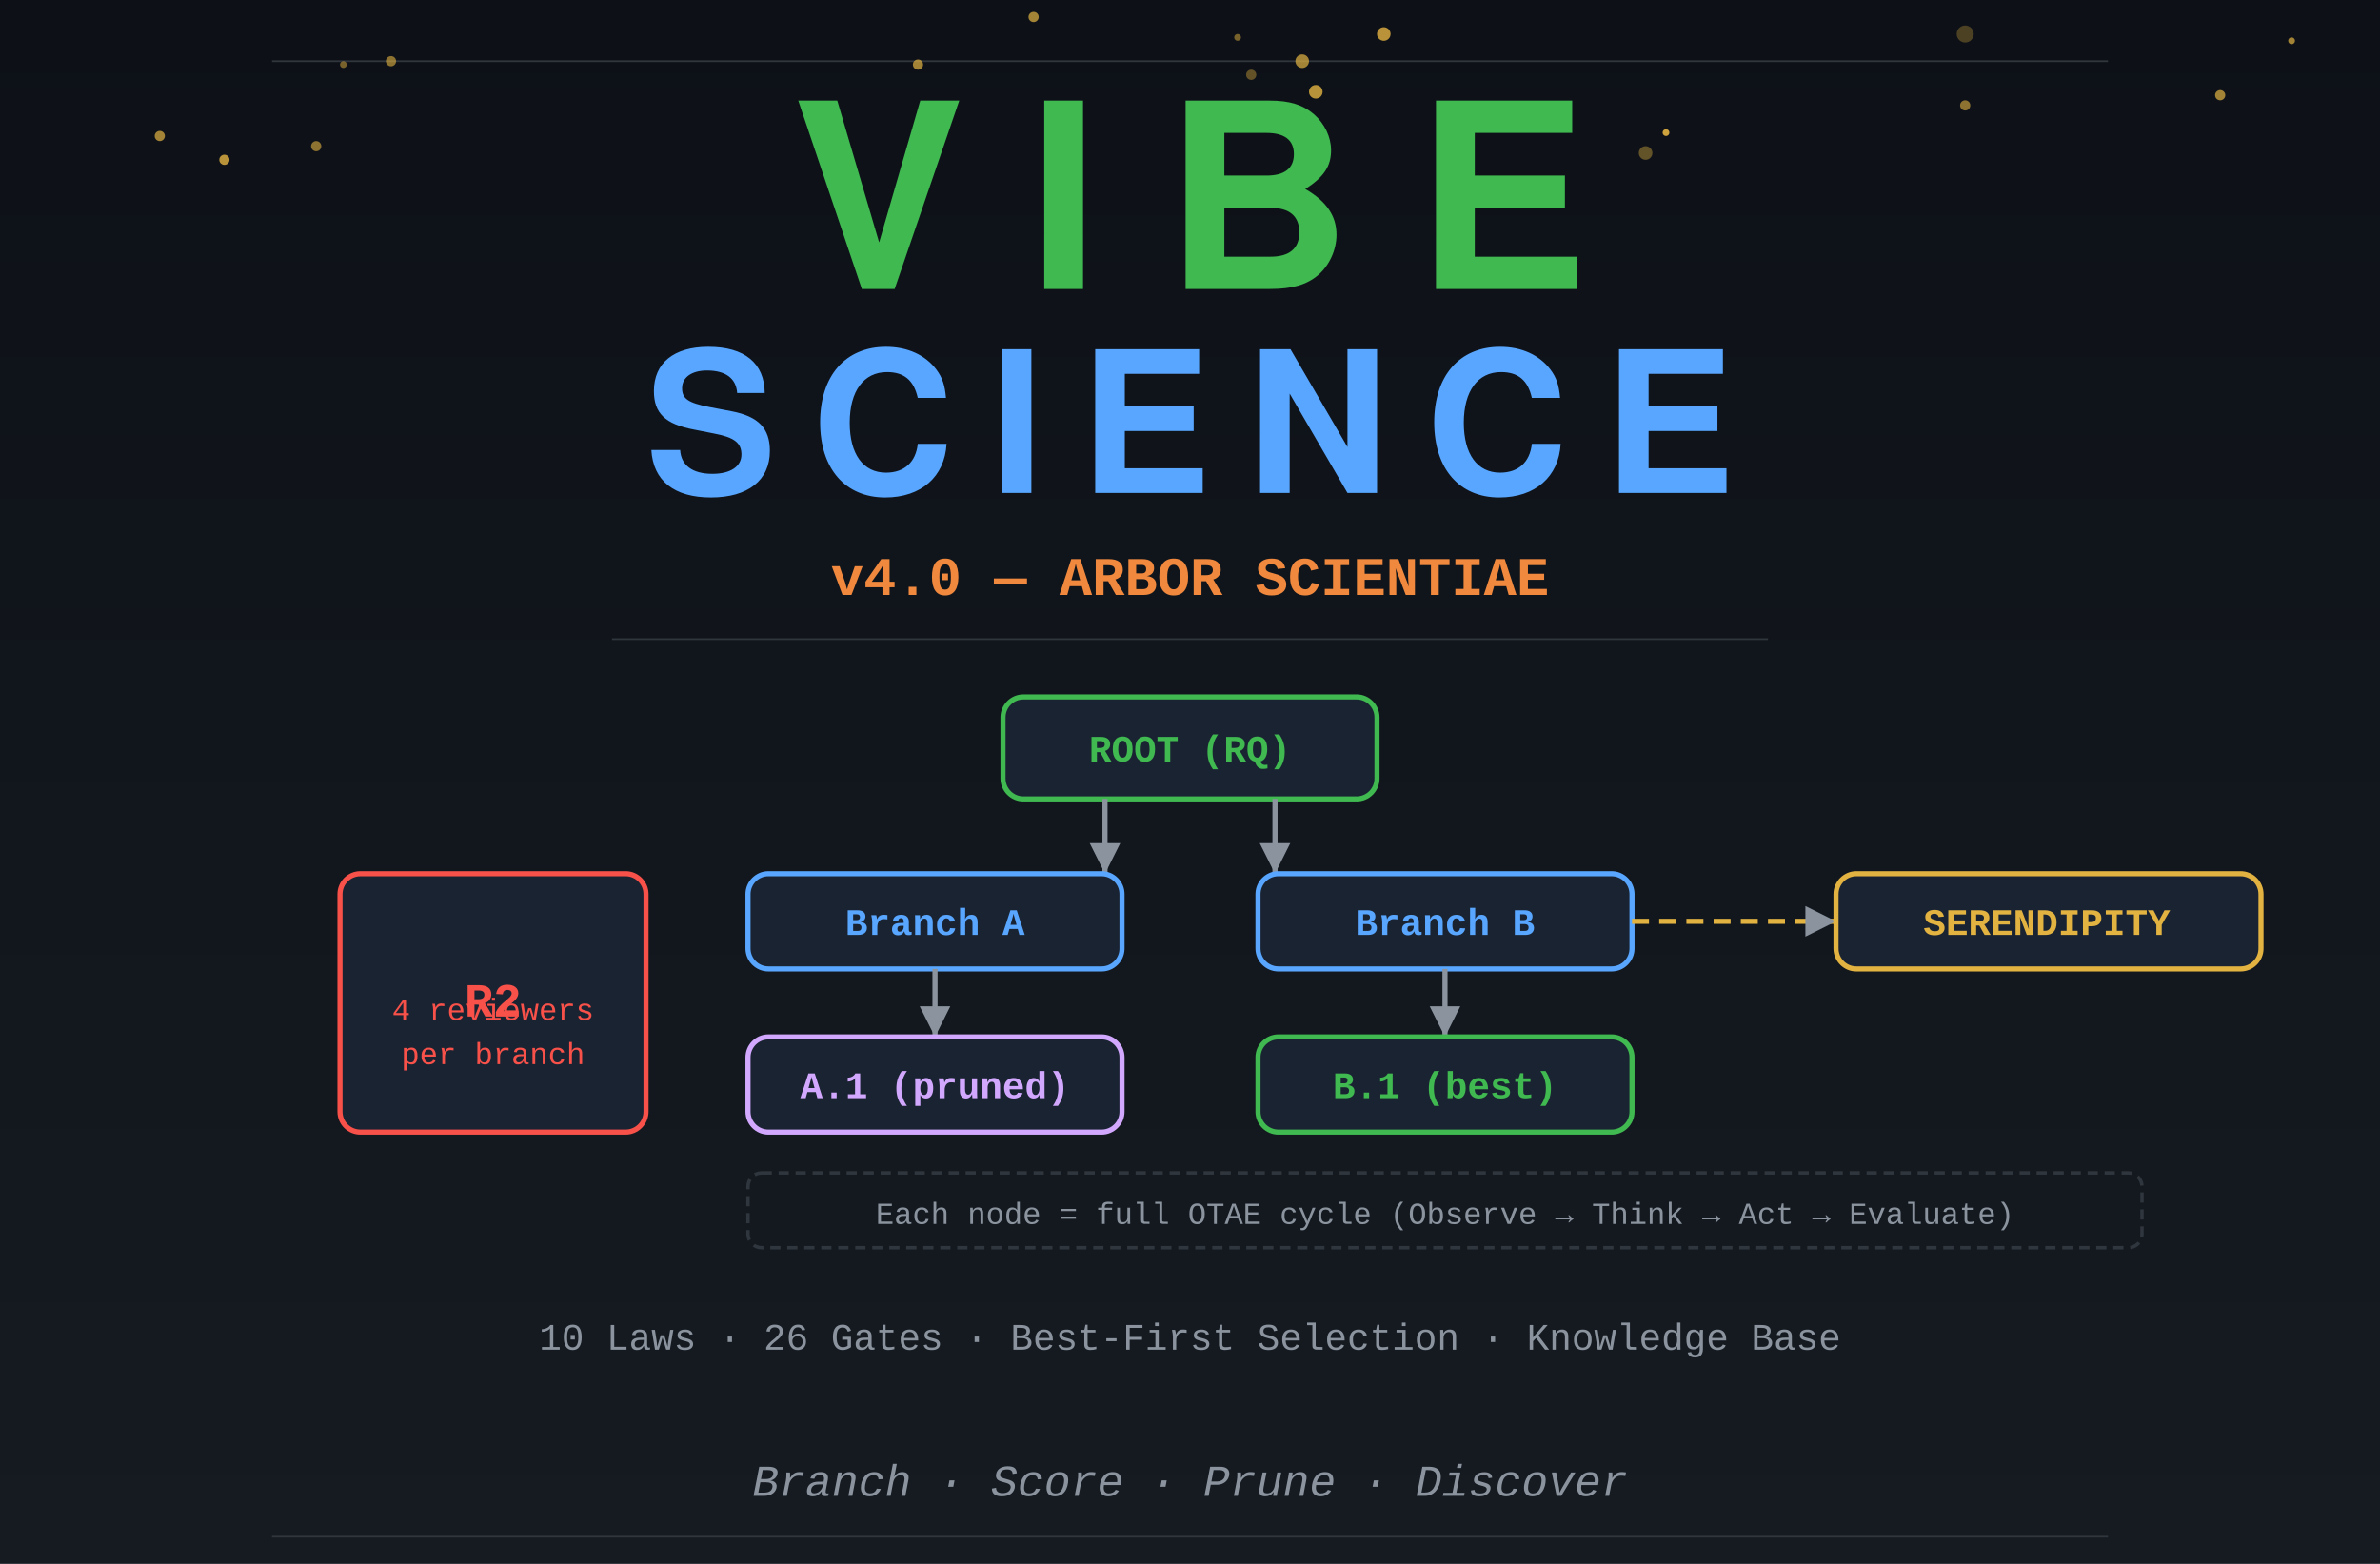
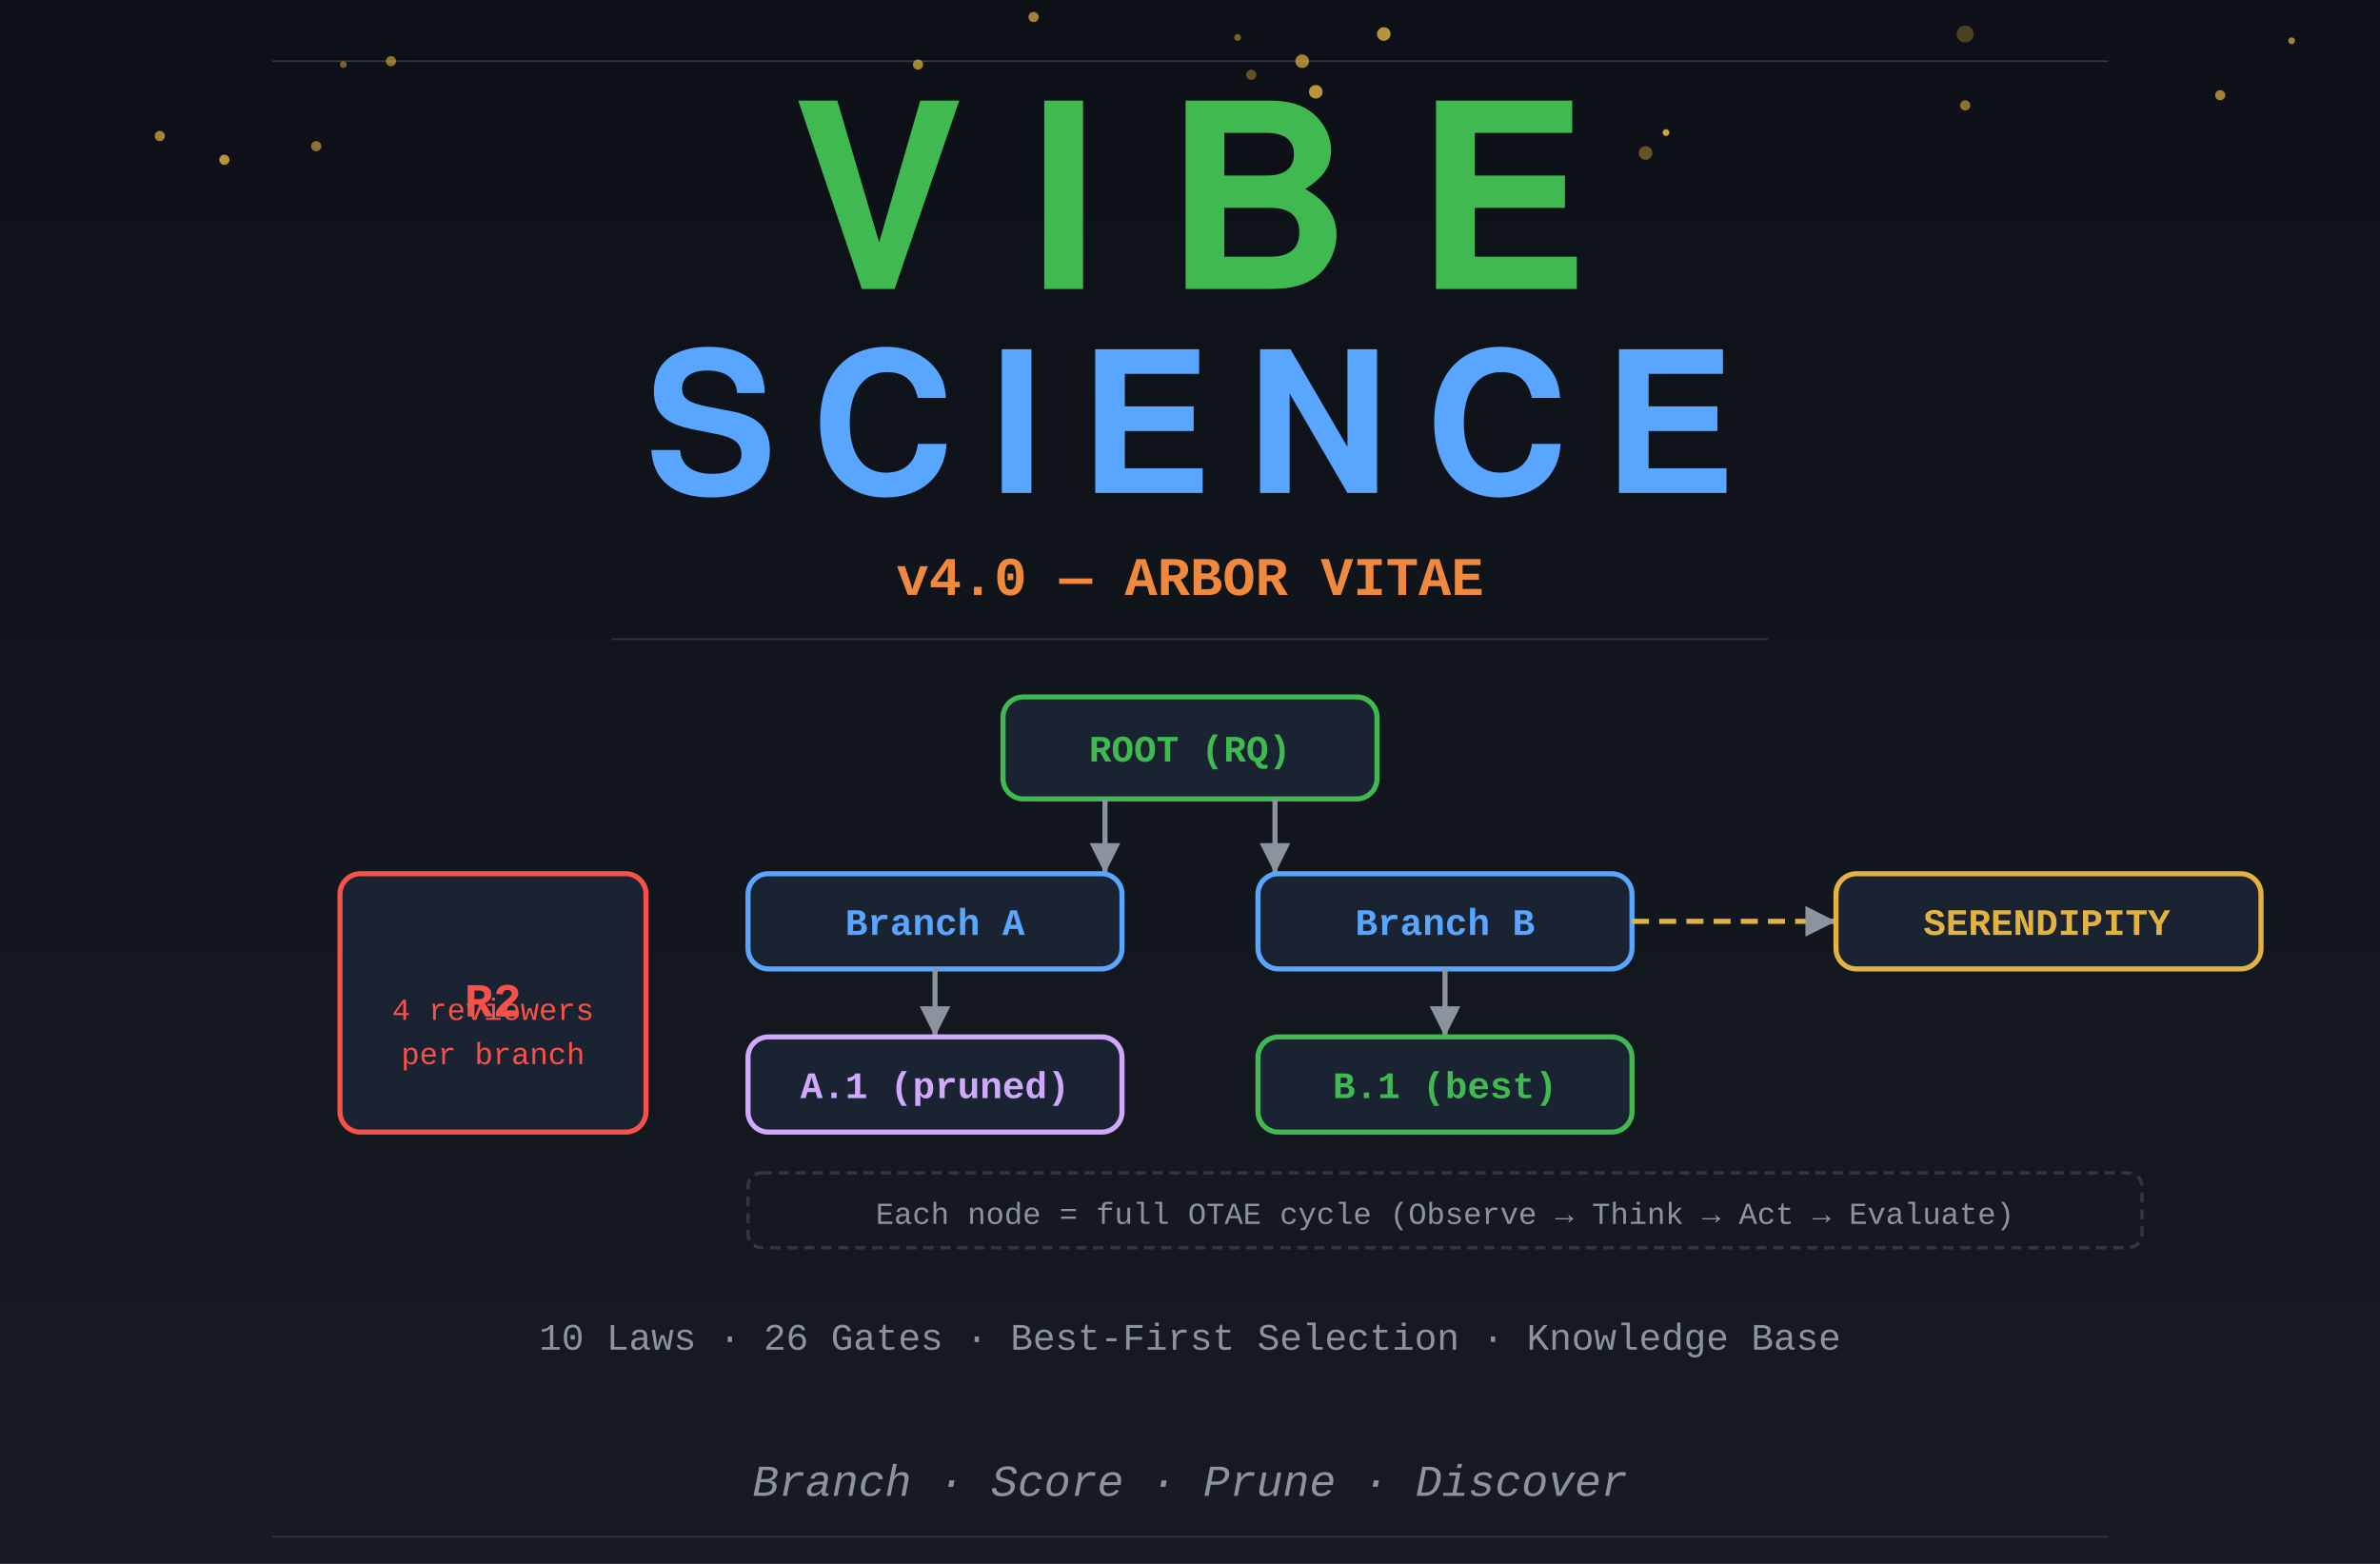
<svg xmlns="http://www.w3.org/2000/svg" viewBox="0 0 700 460">
  <defs>
    <linearGradient id="bg" x1="0" y1="0" x2="0" y2="1">
      <stop offset="0%" stop-color="#0d1117" />
      <stop offset="100%" stop-color="#161b22" />
    </linearGradient>
    <marker id="arrow" viewBox="0 0 10 10" refX="10" refY="5" markerWidth="6" markerHeight="6" orient="auto-start-reverse">
      <path d="M0,0 L10,5 L0,10 z" fill="#8b949e" />
    </marker>
  </defs>
  <rect width="700" height="460" fill="url(#bg)" />
  <line x1="80" y1="18" x2="620" y2="18" stroke="#30363d" stroke-width="0.5" />
  <circle cx="674" cy="12" r="1" fill="#e3b341" opacity="0.7" />
  <circle cx="270" cy="19" r="1.5" fill="#e3b341" opacity="0.7" />
  <circle cx="578" cy="10" r="2.5" fill="#e3b341" opacity="0.3" />
  <circle cx="115" cy="18" r="1.5" fill="#e3b341" opacity="0.6" />
  <circle cx="47" cy="40" r="1.5" fill="#e3b341" opacity="0.7" />
  <circle cx="578" cy="31" r="1.5" fill="#e3b341" opacity="0.6" />
  <circle cx="304" cy="5" r="1.5" fill="#e3b341" opacity="0.7" />
  <circle cx="368" cy="22" r="1.5" fill="#e3b341" opacity="0.4" />
  <circle cx="364" cy="11" r="1" fill="#e3b341" opacity="0.5" />
  <circle cx="387" cy="27" r="2" fill="#e3b341" opacity="0.8" />
  <circle cx="490" cy="39" r="1" fill="#e3b341" opacity="0.9" />
  <circle cx="407" cy="10" r="2" fill="#e3b341" opacity="0.8" />
  <circle cx="653" cy="28" r="1.5" fill="#e3b341" opacity="0.7" />
  <circle cx="66" cy="47" r="1.5" fill="#e3b341" opacity="0.8" />
  <circle cx="101" cy="19" r="1" fill="#e3b341" opacity="0.5" />
  <circle cx="484" cy="45" r="2" fill="#e3b341" opacity="0.4" />
  <circle cx="383" cy="18" r="2" fill="#e3b341" opacity="0.7" />
  <circle cx="93" cy="43" r="1.5" fill="#e3b341" opacity="0.6" />
  <text x="350" y="85" text-anchor="middle" font-family="'Segoe UI', 'Helvetica Neue', Helvetica, Arial, sans-serif" font-size="76" font-weight="900" fill="#3fb950" letter-spacing="0.25em">VIBE</text>
  <text x="350" y="145" text-anchor="middle" font-family="'Segoe UI', 'Helvetica Neue', Helvetica, Arial, sans-serif" font-size="58" font-weight="900" fill="#58a6ff" letter-spacing="0.18em">SCIENCE</text>
-   <text x="350" y="175" text-anchor="middle" font-family="Consolas, Monaco, 'Courier New', monospace" font-size="16" fill="#f0883e" font-weight="bold">v4.0 — ARBOR SCIENTIAE</text>
+   <text x="350" y="175" text-anchor="middle" font-family="Consolas, Monaco, 'Courier New', monospace" font-size="16" fill="#f0883e" font-weight="bold">v4.0 — ARBOR VITAE</text>
  <line x1="180" y1="188" x2="520" y2="188" stroke="#30363d" stroke-width="0.5" />
  <g transform="translate(0,205)">
    <rect x="295" y="0" width="110" height="30" rx="6" fill="#1a2332" stroke="#3fb950" stroke-width="1.5" />
    <text x="350" y="19" text-anchor="middle" font-family="Consolas, Monaco, 'Courier New', monospace" font-size="11" fill="#3fb950" font-weight="bold">ROOT (RQ)</text>
    <line x1="325" y1="30" x2="325" y2="52" stroke="#8b949e" stroke-width="1.5" marker-end="url(#arrow)" />
    <line x1="375" y1="30" x2="375" y2="52" stroke="#8b949e" stroke-width="1.5" marker-end="url(#arrow)" />
    <rect x="220" y="52" width="110" height="28" rx="6" fill="#1a2332" stroke="#58a6ff" stroke-width="1.5" />
    <text x="275" y="70" text-anchor="middle" font-family="Consolas, Monaco, 'Courier New', monospace" font-size="11" fill="#58a6ff" font-weight="bold">Branch A</text>
    <rect x="370" y="52" width="110" height="28" rx="6" fill="#1a2332" stroke="#58a6ff" stroke-width="1.5" />
    <text x="425" y="70" text-anchor="middle" font-family="Consolas, Monaco, 'Courier New', monospace" font-size="11" fill="#58a6ff" font-weight="bold">Branch B</text>
    <line x1="275" y1="80" x2="275" y2="100" stroke="#8b949e" stroke-width="1.5" marker-end="url(#arrow)" />
    <rect x="220" y="100" width="110" height="28" rx="6" fill="#1a2332" stroke="#d2a8ff" stroke-width="1.5" />
    <text x="275" y="118" text-anchor="middle" font-family="Consolas, Monaco, 'Courier New', monospace" font-size="11" fill="#d2a8ff" font-weight="bold">A.1 (pruned)</text>
    <line x1="425" y1="80" x2="425" y2="100" stroke="#8b949e" stroke-width="1.5" marker-end="url(#arrow)" />
    <rect x="370" y="100" width="110" height="28" rx="6" fill="#1a2332" stroke="#3fb950" stroke-width="1.5" />
    <text x="425" y="118" text-anchor="middle" font-family="Consolas, Monaco, 'Courier New', monospace" font-size="11" fill="#3fb950" font-weight="bold">B.1 (best)</text>
    <line x1="480" y1="66" x2="540" y2="66" stroke="#e3b341" stroke-width="1.5" stroke-dasharray="5,3" marker-end="url(#arrow)" />
    <rect x="540" y="52" width="125" height="28" rx="6" fill="#1a2332" stroke="#e3b341" stroke-width="1.5" />
    <text x="602" y="70" text-anchor="middle" font-family="Consolas, Monaco, 'Courier New', monospace" font-size="11" fill="#e3b341" font-weight="bold">SERENDIPITY</text>
    <rect x="100" y="52" width="90" height="76" rx="6" fill="#1a2332" stroke="#f85149" stroke-width="1.5" />
    <text x="145" y="94" text-anchor="middle" font-family="Consolas, Monaco, 'Courier New', monospace" font-size="14" fill="#f85149" font-weight="bold">R2</text>
    <text x="145" y="95" text-anchor="middle" font-family="Consolas, Monaco, 'Courier New', monospace" font-size="9" fill="#f85149">4 reviewers</text>
    <text x="145" y="108" text-anchor="middle" font-family="Consolas, Monaco, 'Courier New', monospace" font-size="9" fill="#f85149">per branch</text>
    <rect x="220" y="140" width="410" height="22" rx="4" fill="none" stroke="#30363d" stroke-width="1" stroke-dasharray="3,2" />
    <text x="425" y="155" text-anchor="middle" font-family="Consolas, Monaco, 'Courier New', monospace" font-size="9" fill="#8b949e">Each node = full OTAE cycle (Observe → Think → Act → Evaluate)</text>
    <text x="350" y="192" text-anchor="middle" font-family="Consolas, Monaco, 'Courier New', monospace" font-size="11" fill="#8b949e">10 Laws  ·  26 Gates  ·  Best-First Selection  ·  Knowledge Base</text>
  </g>
  <text x="350" y="440" text-anchor="middle" font-family="Consolas, Monaco, 'Courier New', monospace" font-size="13" fill="#8b949e" font-style="italic">Branch  ·  Score  ·  Prune  ·  Discover</text>
  <line x1="80" y1="452" x2="620" y2="452" stroke="#30363d" stroke-width="0.5" />
</svg>
